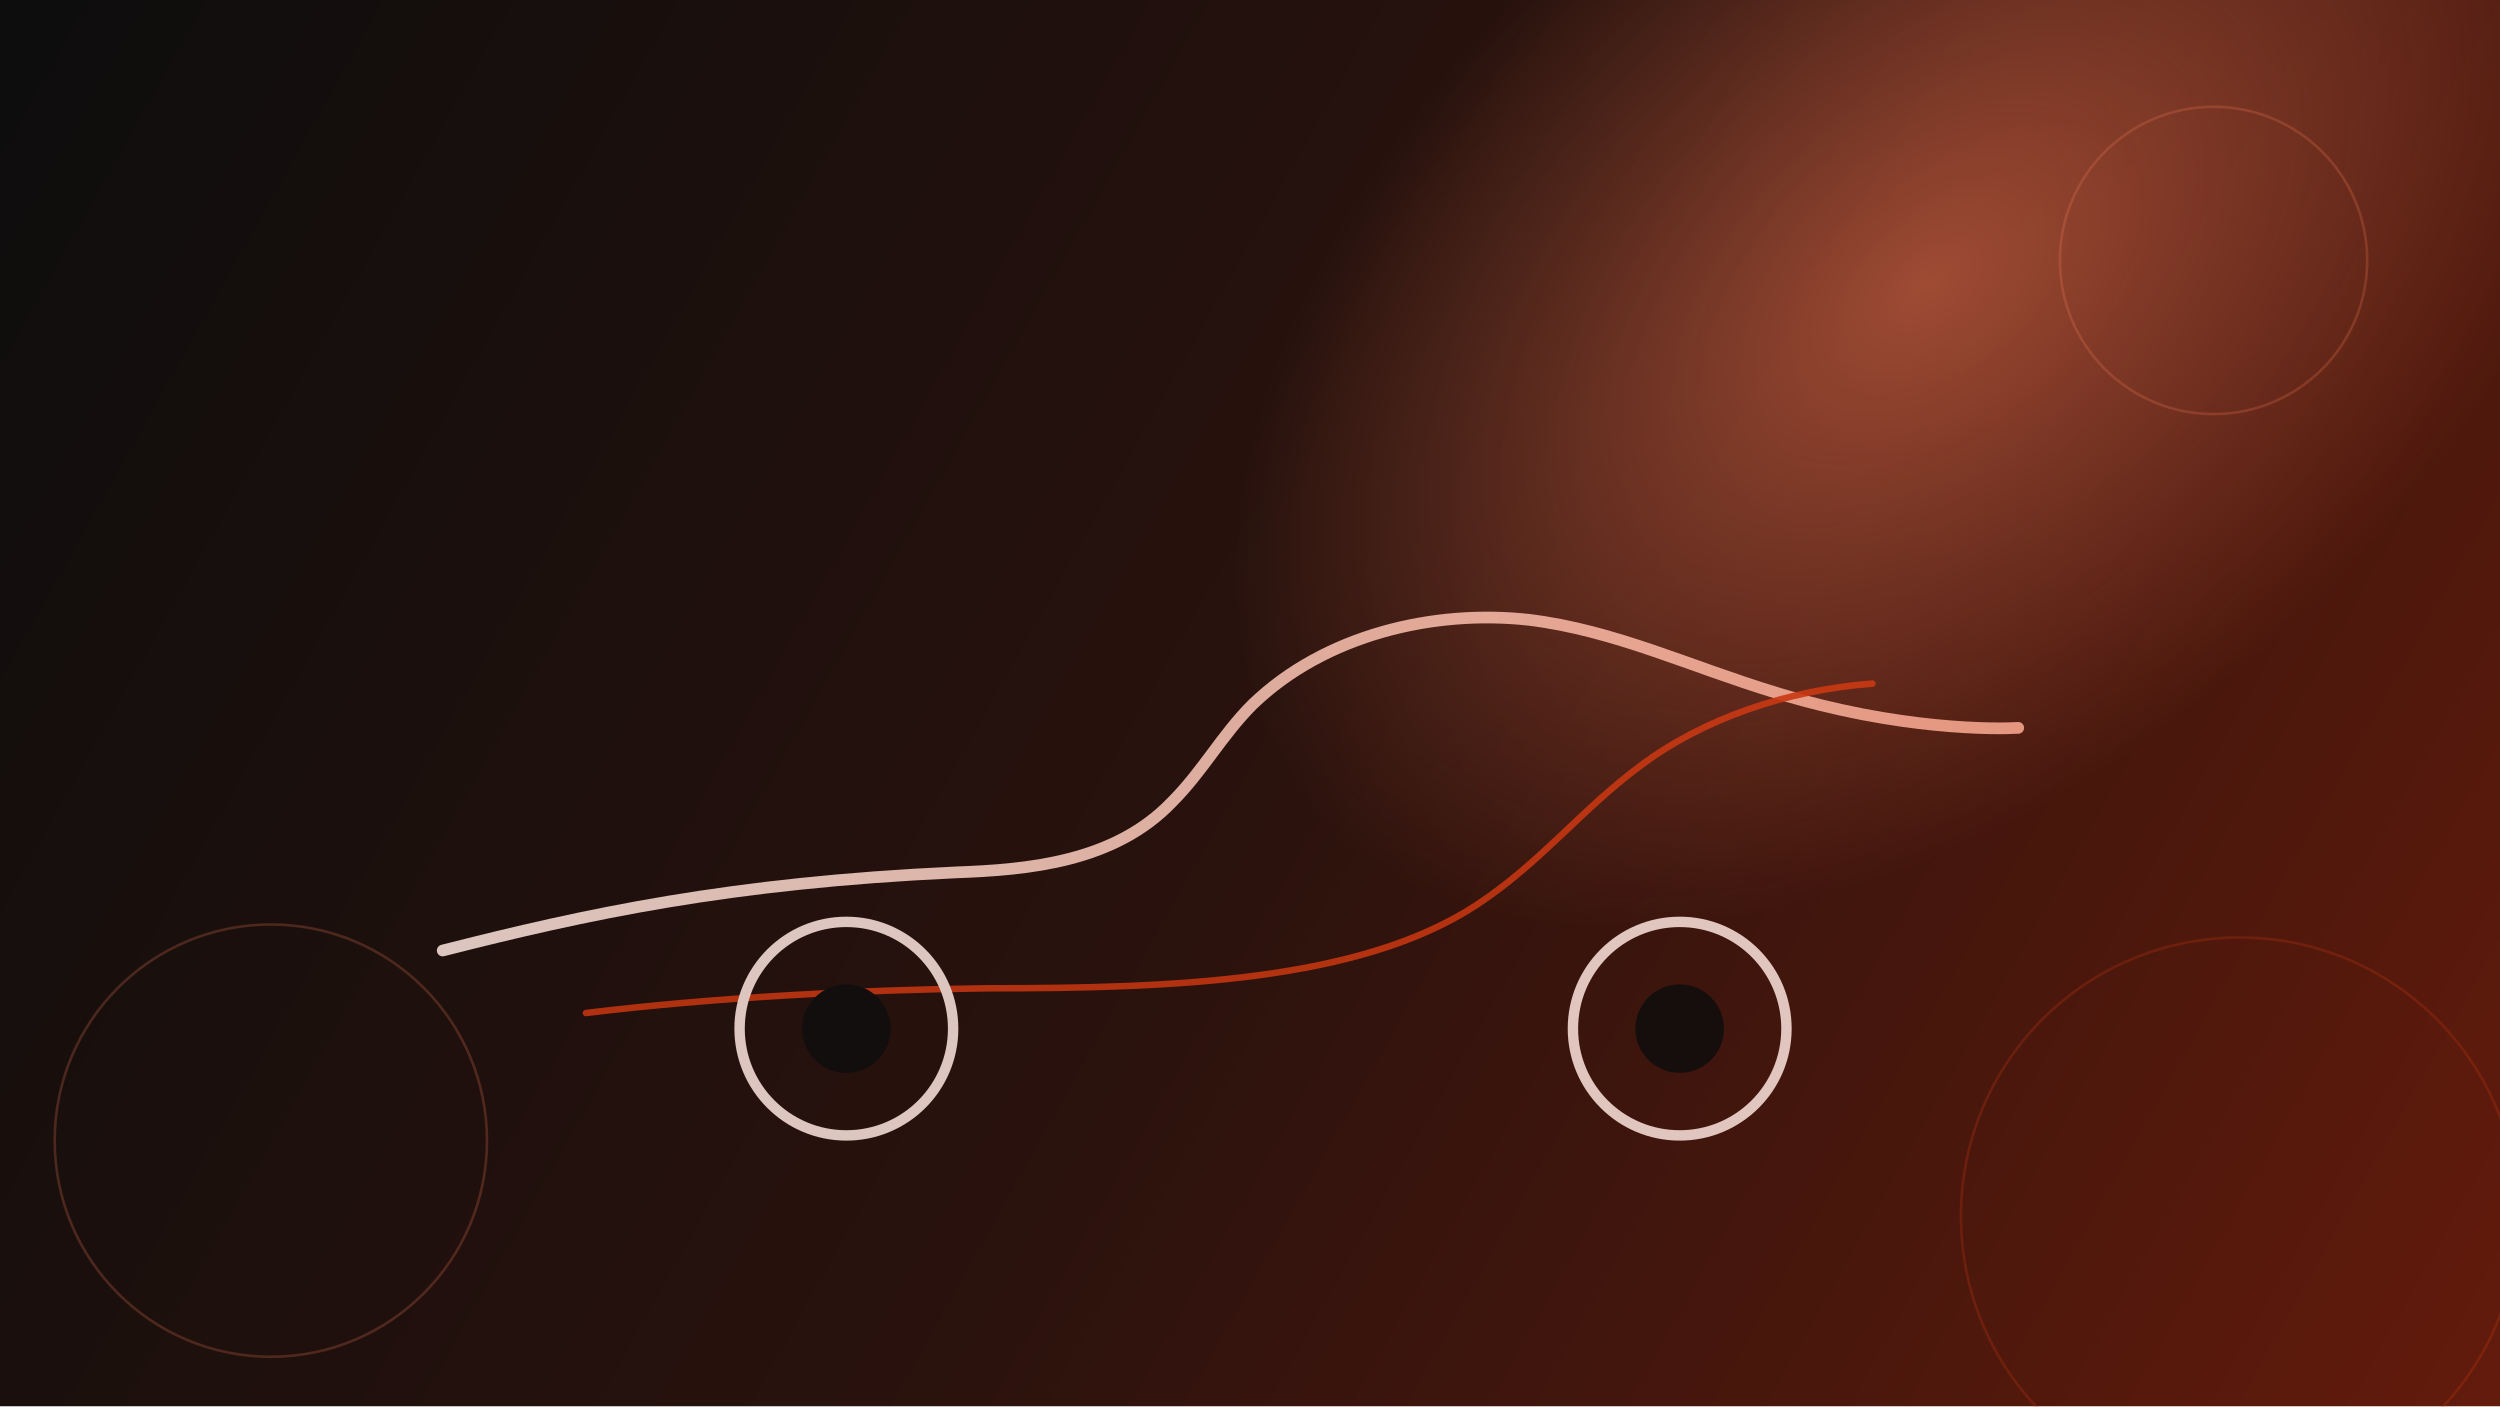
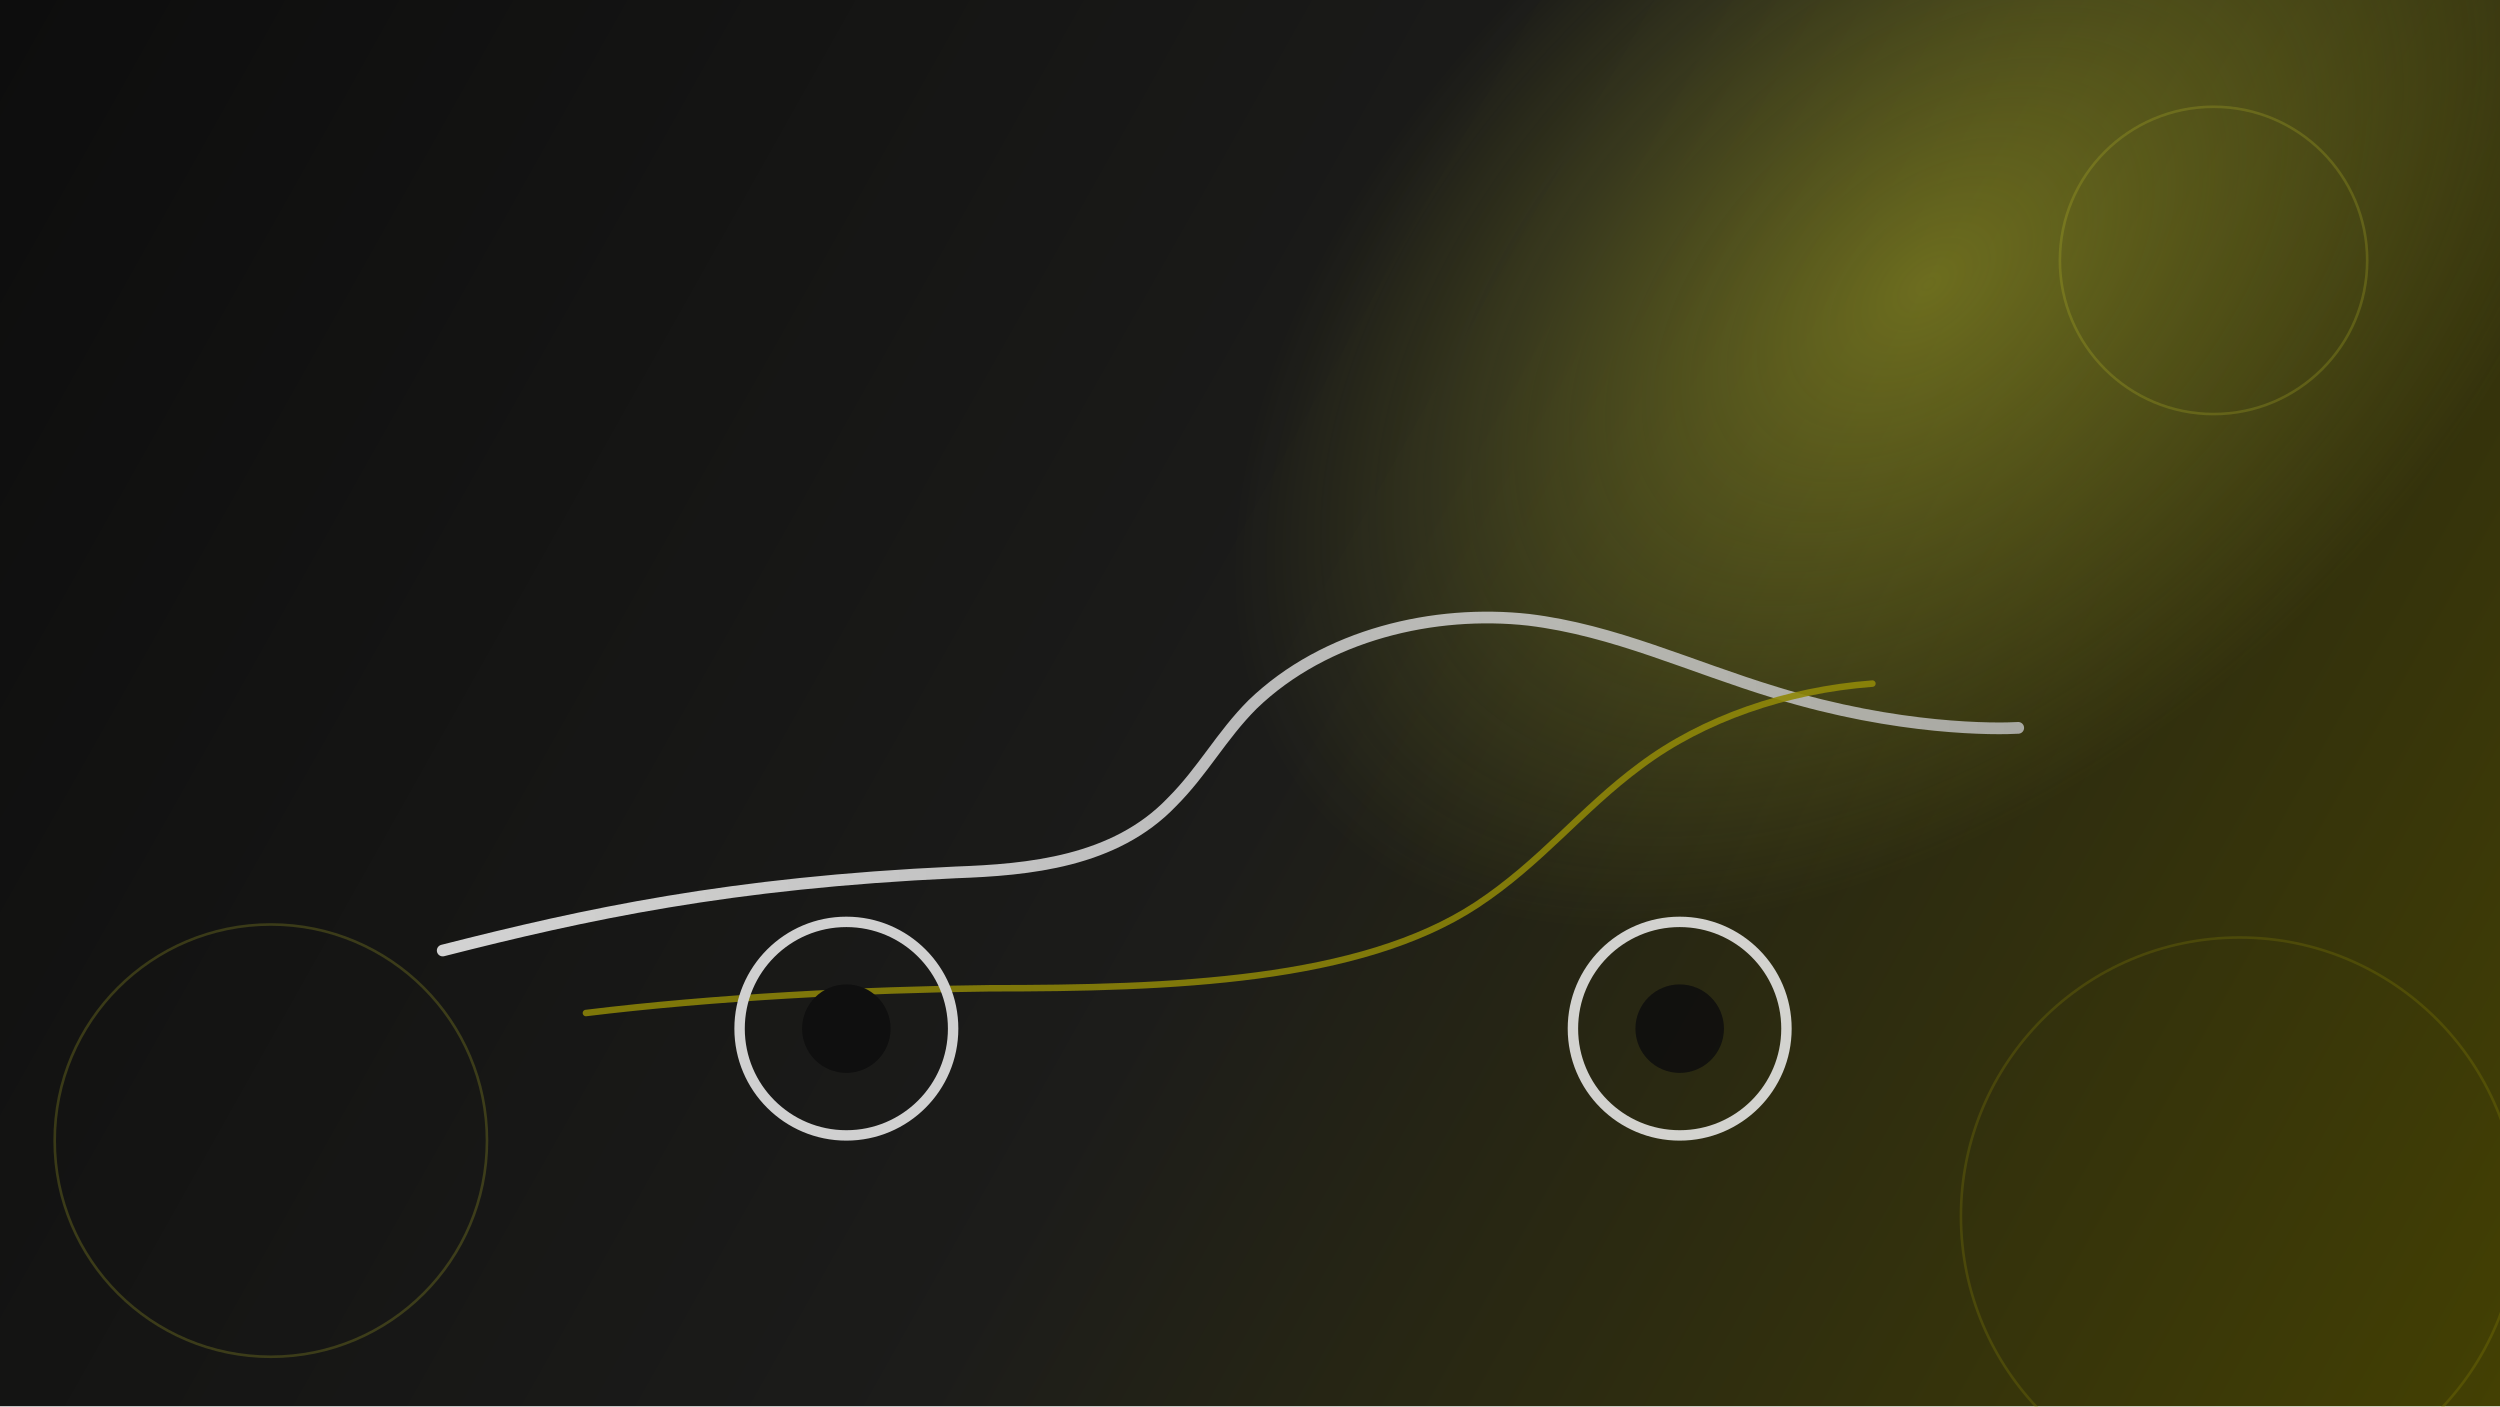
<svg xmlns="http://www.w3.org/2000/svg" width="1920" height="1080" viewBox="0 0 1920 1080" fill="none">
  <defs>
    <linearGradient id="bg" x1="0" y1="0" x2="1920" y2="1080" gradientUnits="userSpaceOnUse">
      <stop offset="0" stop-color="#0D0D0D" />
-       <stop offset="0.52" stop-color="#2A120D" />
-       <stop offset="1" stop-color="#631B0C" />
+       <stop offset="0.52" stop-color="#1C1C1A" />
+       <stop offset="1" stop-color="#434003" />
    </linearGradient>
    <radialGradient id="glow" cx="0" cy="0" r="1" gradientUnits="userSpaceOnUse" gradientTransform="translate(1480 220) rotate(140) scale(620 380)">
-       <stop stop-color="#FF7E58" stop-opacity="0.52" />
-       <stop offset="1" stop-color="#FF7E58" stop-opacity="0" />
+       <stop stop-color="#C4C62B" stop-opacity="0.45" />
+       <stop offset="1" stop-color="#C4C62B" stop-opacity="0" />
    </radialGradient>
    <linearGradient id="line" x1="340" y1="705" x2="1550" y2="705" gradientUnits="userSpaceOnUse">
-       <stop stop-color="#FFE7E0" />
-       <stop offset="1" stop-color="#FFAC93" />
+       <stop stop-color="#F6F6F6" />
+       <stop offset="1" stop-color="#BDBDBD" />
    </linearGradient>
  </defs>
  <rect width="1920" height="1080" fill="url(#bg)" />
  <rect width="1920" height="1080" fill="url(#glow)" />
  <g opacity="0.22">
-     <circle cx="208" cy="876" r="166" stroke="#FF7E58" stroke-width="2" />
-     <circle cx="1700" cy="200" r="118" stroke="#FF7E58" stroke-width="2" />
-     <circle cx="1720" cy="934" r="214" stroke="#DD3B12" stroke-width="2" />
+     <circle cx="208" cy="876" r="166" stroke="#C4C62B" stroke-width="2" />
+     <circle cx="1700" cy="200" r="118" stroke="#C4C62B" stroke-width="2" />
+     <circle cx="1720" cy="934" r="214" stroke="#9D9506" stroke-width="2" />
  </g>
  <g opacity="0.84">
    <path d="M340 730C450 702 560 678 734 670C790 668 856 662 900 616C924 592 938 565 962 541C1018 487 1102 468 1174 476C1240 484 1298 512 1364 532C1458 561 1534 560 1550 559" stroke="url(#line)" stroke-width="9" stroke-linecap="round" />
-     <path d="M450 778C548 766 664 760 760 759C900 759 1044 754 1134 695C1184 662 1214 622 1260 588C1308 552 1372 530 1438 525" stroke="#DD3B12" stroke-width="5" stroke-linecap="round" opacity="0.9" />
-     <circle cx="650" cy="790" r="82" stroke="#FFE7E0" stroke-width="8" />
-     <circle cx="1290" cy="790" r="82" stroke="#FFE7E0" stroke-width="8" />
+     <path d="M450 778C548 766 664 760 760 759C900 759 1044 754 1134 695C1184 662 1214 622 1260 588C1308 552 1372 530 1438 525" stroke="#9D9506" stroke-width="5" stroke-linecap="round" opacity="0.9" />
+     <circle cx="650" cy="790" r="82" stroke="#F2F2F2" stroke-width="8" />
+     <circle cx="1290" cy="790" r="82" stroke="#F2F2F2" stroke-width="8" />
    <circle cx="650" cy="790" r="34" fill="#0D0D0D" />
    <circle cx="1290" cy="790" r="34" fill="#0D0D0D" />
  </g>
</svg>
